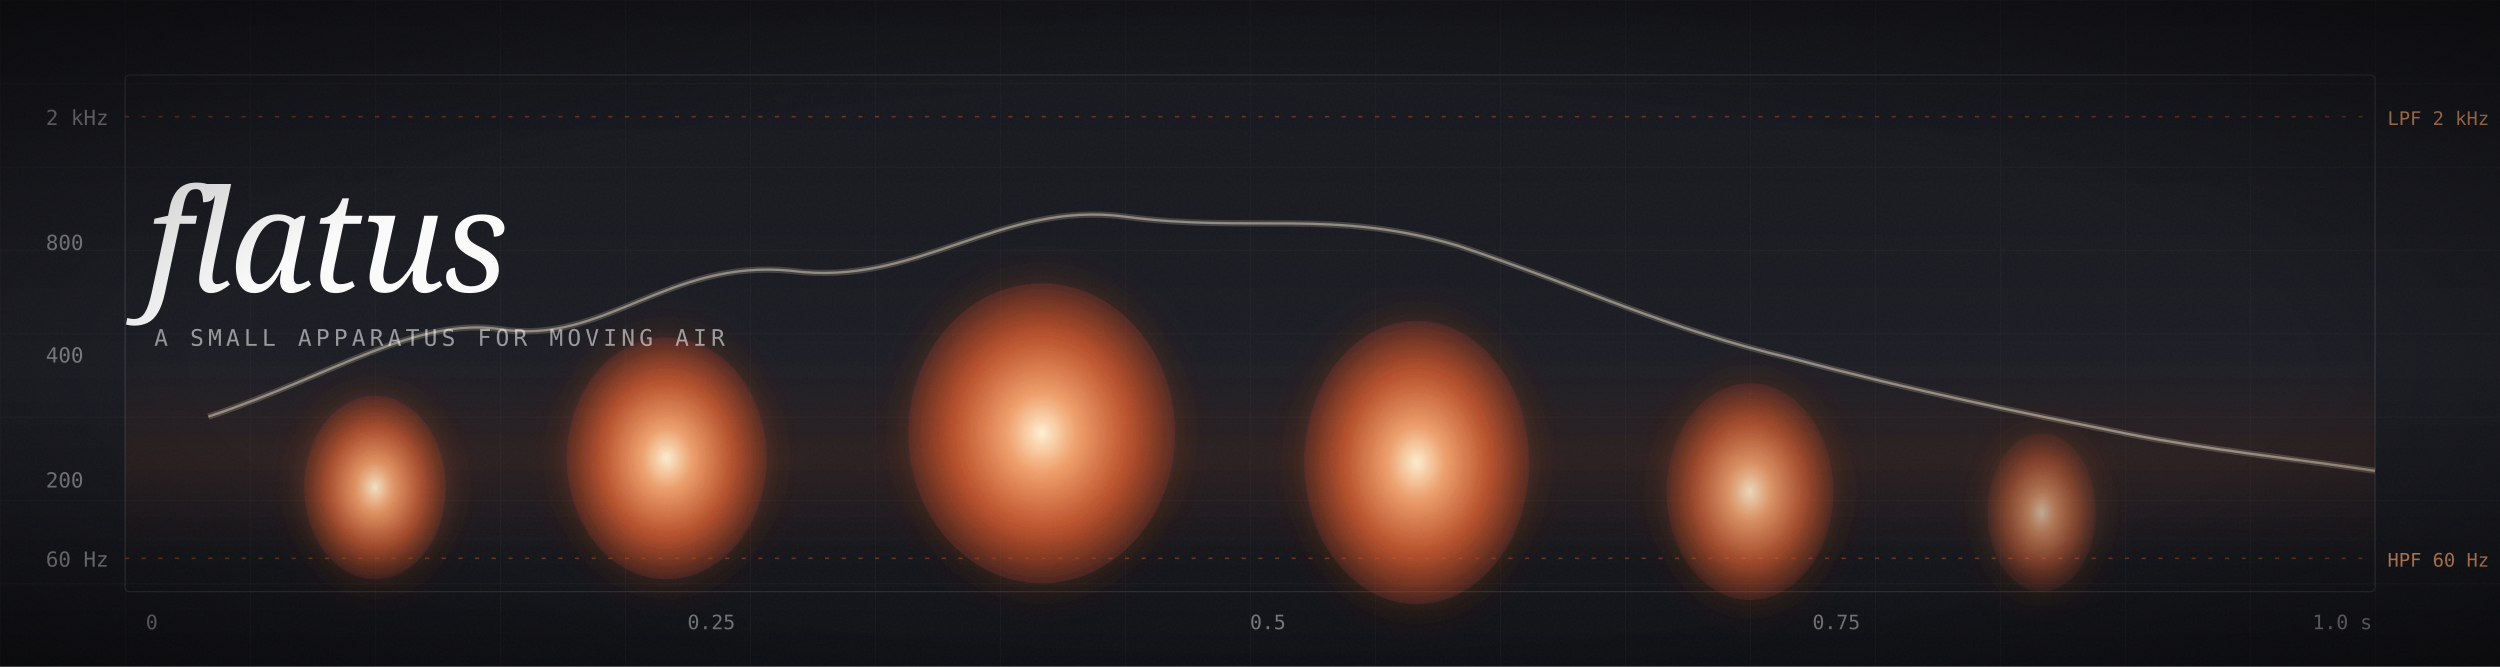
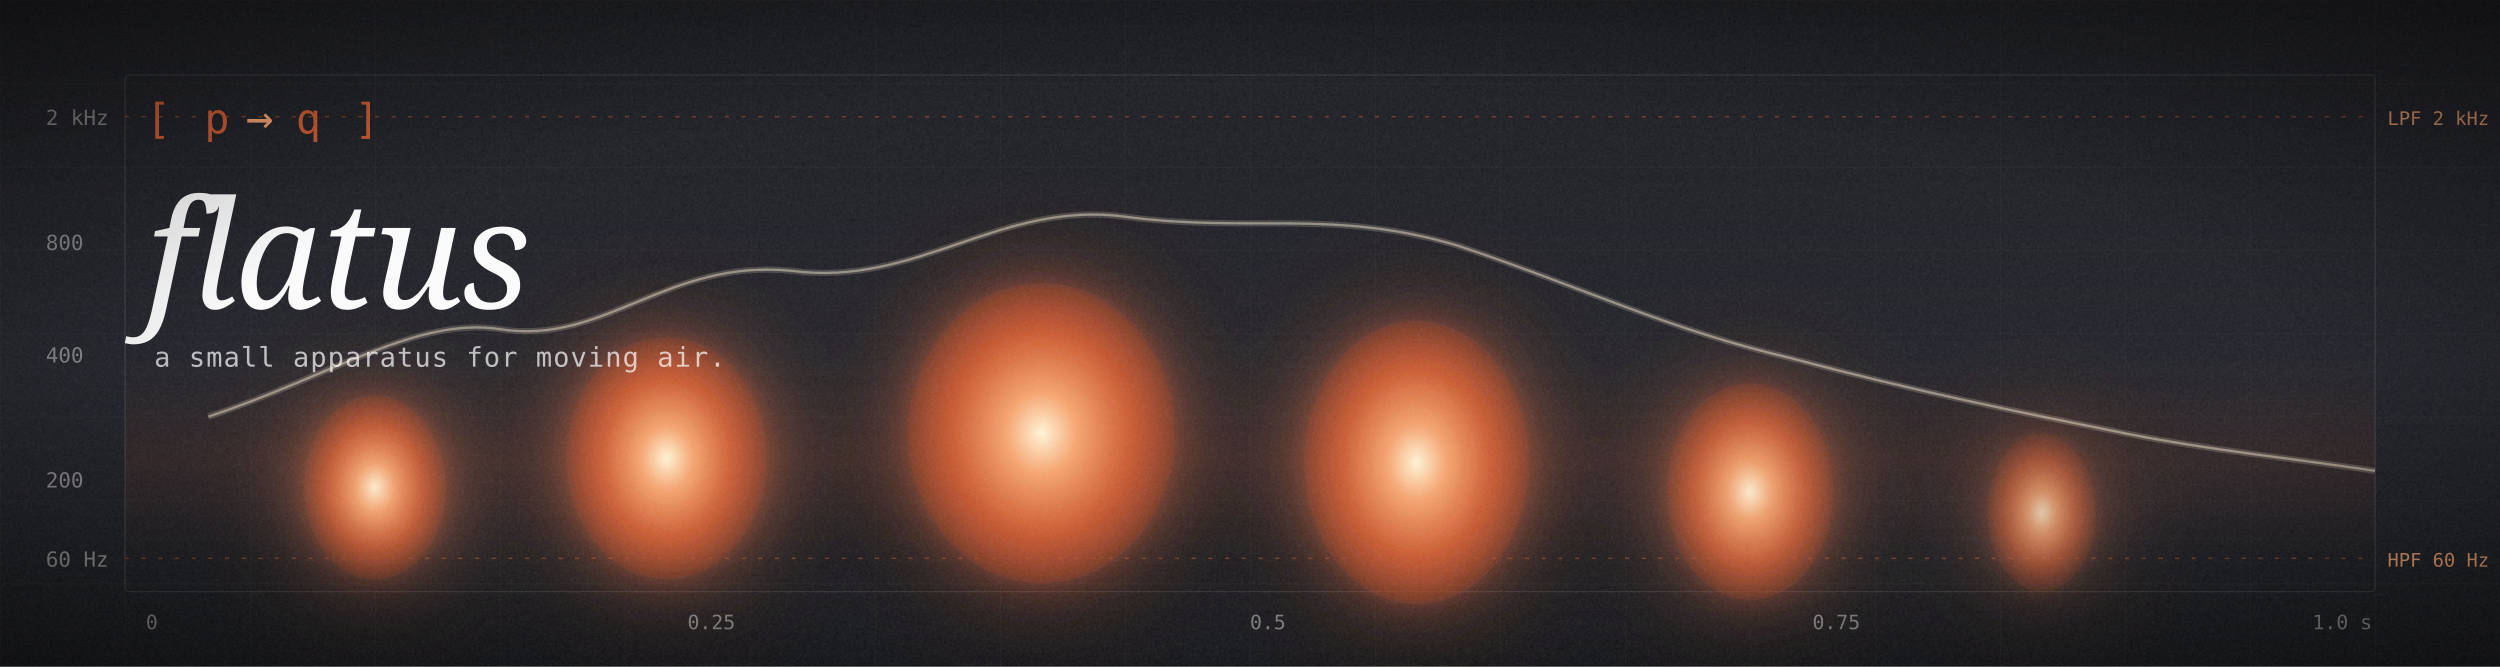
<svg xmlns="http://www.w3.org/2000/svg" viewBox="0 0 1200 320" role="img" aria-label="flatus — a small apparatus for moving air. Spectrogram of one event: energy concentrated from 80 to 400 Hz, six grains across one second, bounded by a 60 Hz high-pass and a 2 kHz low-pass.">
  <defs>
    <radialGradient id="grain" cx="50%" cy="50%" r="60%">
      <stop offset="0%" stop-color="#fff3d6" stop-opacity="0.95" />
      <stop offset="22%" stop-color="#f5a26b" stop-opacity="0.85" />
      <stop offset="55%" stop-color="#ce552a" stop-opacity="0.65" />
      <stop offset="100%" stop-color="#7a2812" stop-opacity="0" />
    </radialGradient>
    <linearGradient id="bg" x1="0" y1="0" x2="0" y2="1">
      <stop offset="0%" stop-color="#15161b" />
      <stop offset="55%" stop-color="#1c1d24" />
      <stop offset="100%" stop-color="#0f1014" />
    </linearGradient>
    <linearGradient id="band" x1="0" y1="0" x2="0" y2="1">
      <stop offset="0%" stop-color="#ce552a" stop-opacity="0.0" />
      <stop offset="50%" stop-color="#ce552a" stop-opacity="0.10" />
      <stop offset="100%" stop-color="#ce552a" stop-opacity="0.0" />
    </linearGradient>
    <filter id="grain-noise" x="0%" y="0%" width="100%" height="100%">
-       <feTurbulence type="fractalNoise" baseFrequency="0.9" numOctaves="2" seed="3" />
-       <feColorMatrix values="0 0 0 0 1                               0 0 0 0 1                               0 0 0 0 1                               0 0 0 0.04 0" />
+       <feTurbulence type="fractalNoise" baseFrequency="0.85" numOctaves="2" seed="3" result="fine" />
+       <feColorMatrix in="fine" values="0 0 0 0 1                                        0 0 0 0 1                                        0 0 0 0 1                                        0 0 0 0.14 0" result="fineLit" />
+       <feTurbulence type="fractalNoise" baseFrequency="0.30" numOctaves="1" seed="11" result="coarse" />
+       <feColorMatrix in="coarse" values="0 0 0 0 1                                          0 0 0 0 1                                          0 0 0 0 1                                          0 0 0 0.06 0" result="coarseLit" />
+       <feMerge>
+         <feMergeNode in="coarseLit" />
+         <feMergeNode in="fineLit" />
+       </feMerge>
      <feComposite in2="SourceGraphic" operator="in" />
    </filter>
-     <filter id="bloom" x="-50%" y="-50%" width="200%" height="200%">
-       <feGaussianBlur stdDeviation="10" result="blur" />
+     <filter id="bloom" x="-60%" y="-80%" width="220%" height="260%">
+       <feGaussianBlur stdDeviation="4" result="b1" />
+       <feGaussianBlur stdDeviation="14" in="SourceGraphic" result="b2" />
+       <feGaussianBlur stdDeviation="28" in="SourceGraphic" result="b3" />
      <feMerge>
-         <feMergeNode in="blur" />
+         <feMergeNode in="b3" />
+         <feMergeNode in="b2" />
+         <feMergeNode in="b1" />
        <feMergeNode in="SourceGraphic" />
      </feMerge>
    </filter>
    <radialGradient id="vignette" cx="50%" cy="55%" r="75%">
      <stop offset="55%" stop-color="#000" stop-opacity="0" />
      <stop offset="100%" stop-color="#000" stop-opacity="0.55" />
    </radialGradient>
    <path id="wave" d="M 100 200                        C 160 180, 200 152, 240 158                        C 290 166, 320 124, 380 130                        C 440 138, 480 96,  540 104                        C 600 112, 640 100, 700 118                        C 760 138, 800 158, 860 172                        C 920 188, 970 198, 1020 208                        C 1060 216, 1100 220, 1140 226" />
    <pattern id="grid" width="60" height="40" patternUnits="userSpaceOnUse">
      <path d="M 60 0 L 0 0 0 40" fill="none" stroke="#ffffff" stroke-opacity="0.05" stroke-width="0.5" />
    </pattern>
  </defs>
  <rect width="1200" height="320" fill="url(#bg)" />
  <rect width="1200" height="320" fill="url(#grid)" />
  <rect x="60" y="36" width="1080" height="248" fill="none" stroke="#ffffff" stroke-opacity="0.12" stroke-width="0.5" rx="2" />
  <rect x="60" y="172" width="1080" height="96" fill="url(#band)" />
  <g>
    <line x1="60" y1="56" x2="1140" y2="56" stroke="#ce552a" stroke-opacity="0.45" stroke-dasharray="2 6" stroke-width="0.75" />
    <line x1="60" y1="268" x2="1140" y2="268" stroke="#ce552a" stroke-opacity="0.45" stroke-dasharray="2 6" stroke-width="0.75" />
  </g>
  <g filter="url(#bloom)">
    <ellipse cx="180" cy="234" rx="34" ry="44" fill="url(#grain)" opacity="0.85" />
    <ellipse cx="320" cy="220" rx="48" ry="58" fill="url(#grain)" opacity="0.95" />
    <ellipse cx="500" cy="208" rx="64" ry="72" fill="url(#grain)" opacity="1.0" />
    <ellipse cx="680" cy="222" rx="54" ry="68" fill="url(#grain)" opacity="0.95" />
    <ellipse cx="840" cy="236" rx="40" ry="52" fill="url(#grain)" opacity="0.78" />
    <ellipse cx="980" cy="246" rx="26" ry="38" fill="url(#grain)" opacity="0.55" />
  </g>
  <use href="#wave" stroke="#fff3d6" stroke-opacity="0.42" stroke-width="1.1" fill="none" />
  <use href="#wave" stroke="#fff3d6" stroke-opacity="0.18" stroke-width="3.0" fill="none" />
  <g font-family="ui-monospace, 'SF Mono', Menlo, monospace" font-size="10" fill="#ffffff" fill-opacity="0.45">
    <text x="22" y="60">2 kHz</text>
    <text x="22" y="120">800</text>
    <text x="22" y="174">400</text>
    <text x="22" y="234">200</text>
    <text x="22" y="272">60 Hz</text>
  </g>
  <g font-family="ui-monospace, 'SF Mono', Menlo, monospace" font-size="9.5" fill="#ffffff" fill-opacity="0.42">
    <text x="70" y="302">0</text>
    <text x="330" y="302">0.25</text>
    <text x="600" y="302">0.5</text>
    <text x="870" y="302">0.75</text>
    <text x="1110" y="302">1.0 s</text>
  </g>
  <g font-family="ui-monospace, 'SF Mono', Menlo, monospace" font-size="9" fill="#f5a26b" fill-opacity="0.85">
    <text x="1146" y="60">LPF 2 kHz</text>
    <text x="1146" y="272">HPF 60 Hz</text>
  </g>
+   <g font-family="'Berkeley Mono', 'JetBrains Mono', 'SF Mono', Menlo, monospace" font-size="20" letter-spacing="2">
+     <text x="70" y="64" fill="#ce552a">[ p</text>
+     <text x="118" y="64" fill="#f5a26b" font-size="22">→</text>
+     <text x="142" y="64" fill="#ce552a">q ]</text>
+   </g>
  <g font-family="Charter, 'Iowan Old Style', 'Source Serif Pro', 'Apple Garamond', Cambria, Georgia, serif">
-     <text x="70" y="140" font-size="68" font-style="italic" font-weight="400" fill="#fafafa" letter-spacing="-1">flatus</text>
+     <text x="70" y="148" font-size="72" font-style="italic" font-weight="400" fill="#fafafa" letter-spacing="-1">flatus</text>
  </g>
  <g font-family="'Berkeley Mono', 'JetBrains Mono', 'SF Mono', Menlo, monospace">
-     <text x="74" y="166" font-size="11" fill="#ffffff" fill-opacity="0.55" letter-spacing="2" text-transform="uppercase">A SMALL APPARATUS FOR MOVING AIR</text>
+     <text x="74" y="176" font-size="13" fill="#ffffff" fill-opacity="0.7" letter-spacing="0.5">a small apparatus for moving air.</text>
  </g>
  <rect width="1200" height="320" filter="url(#grain-noise)" opacity="0.6" />
  <rect width="1200" height="320" fill="url(#vignette)" />
</svg>
